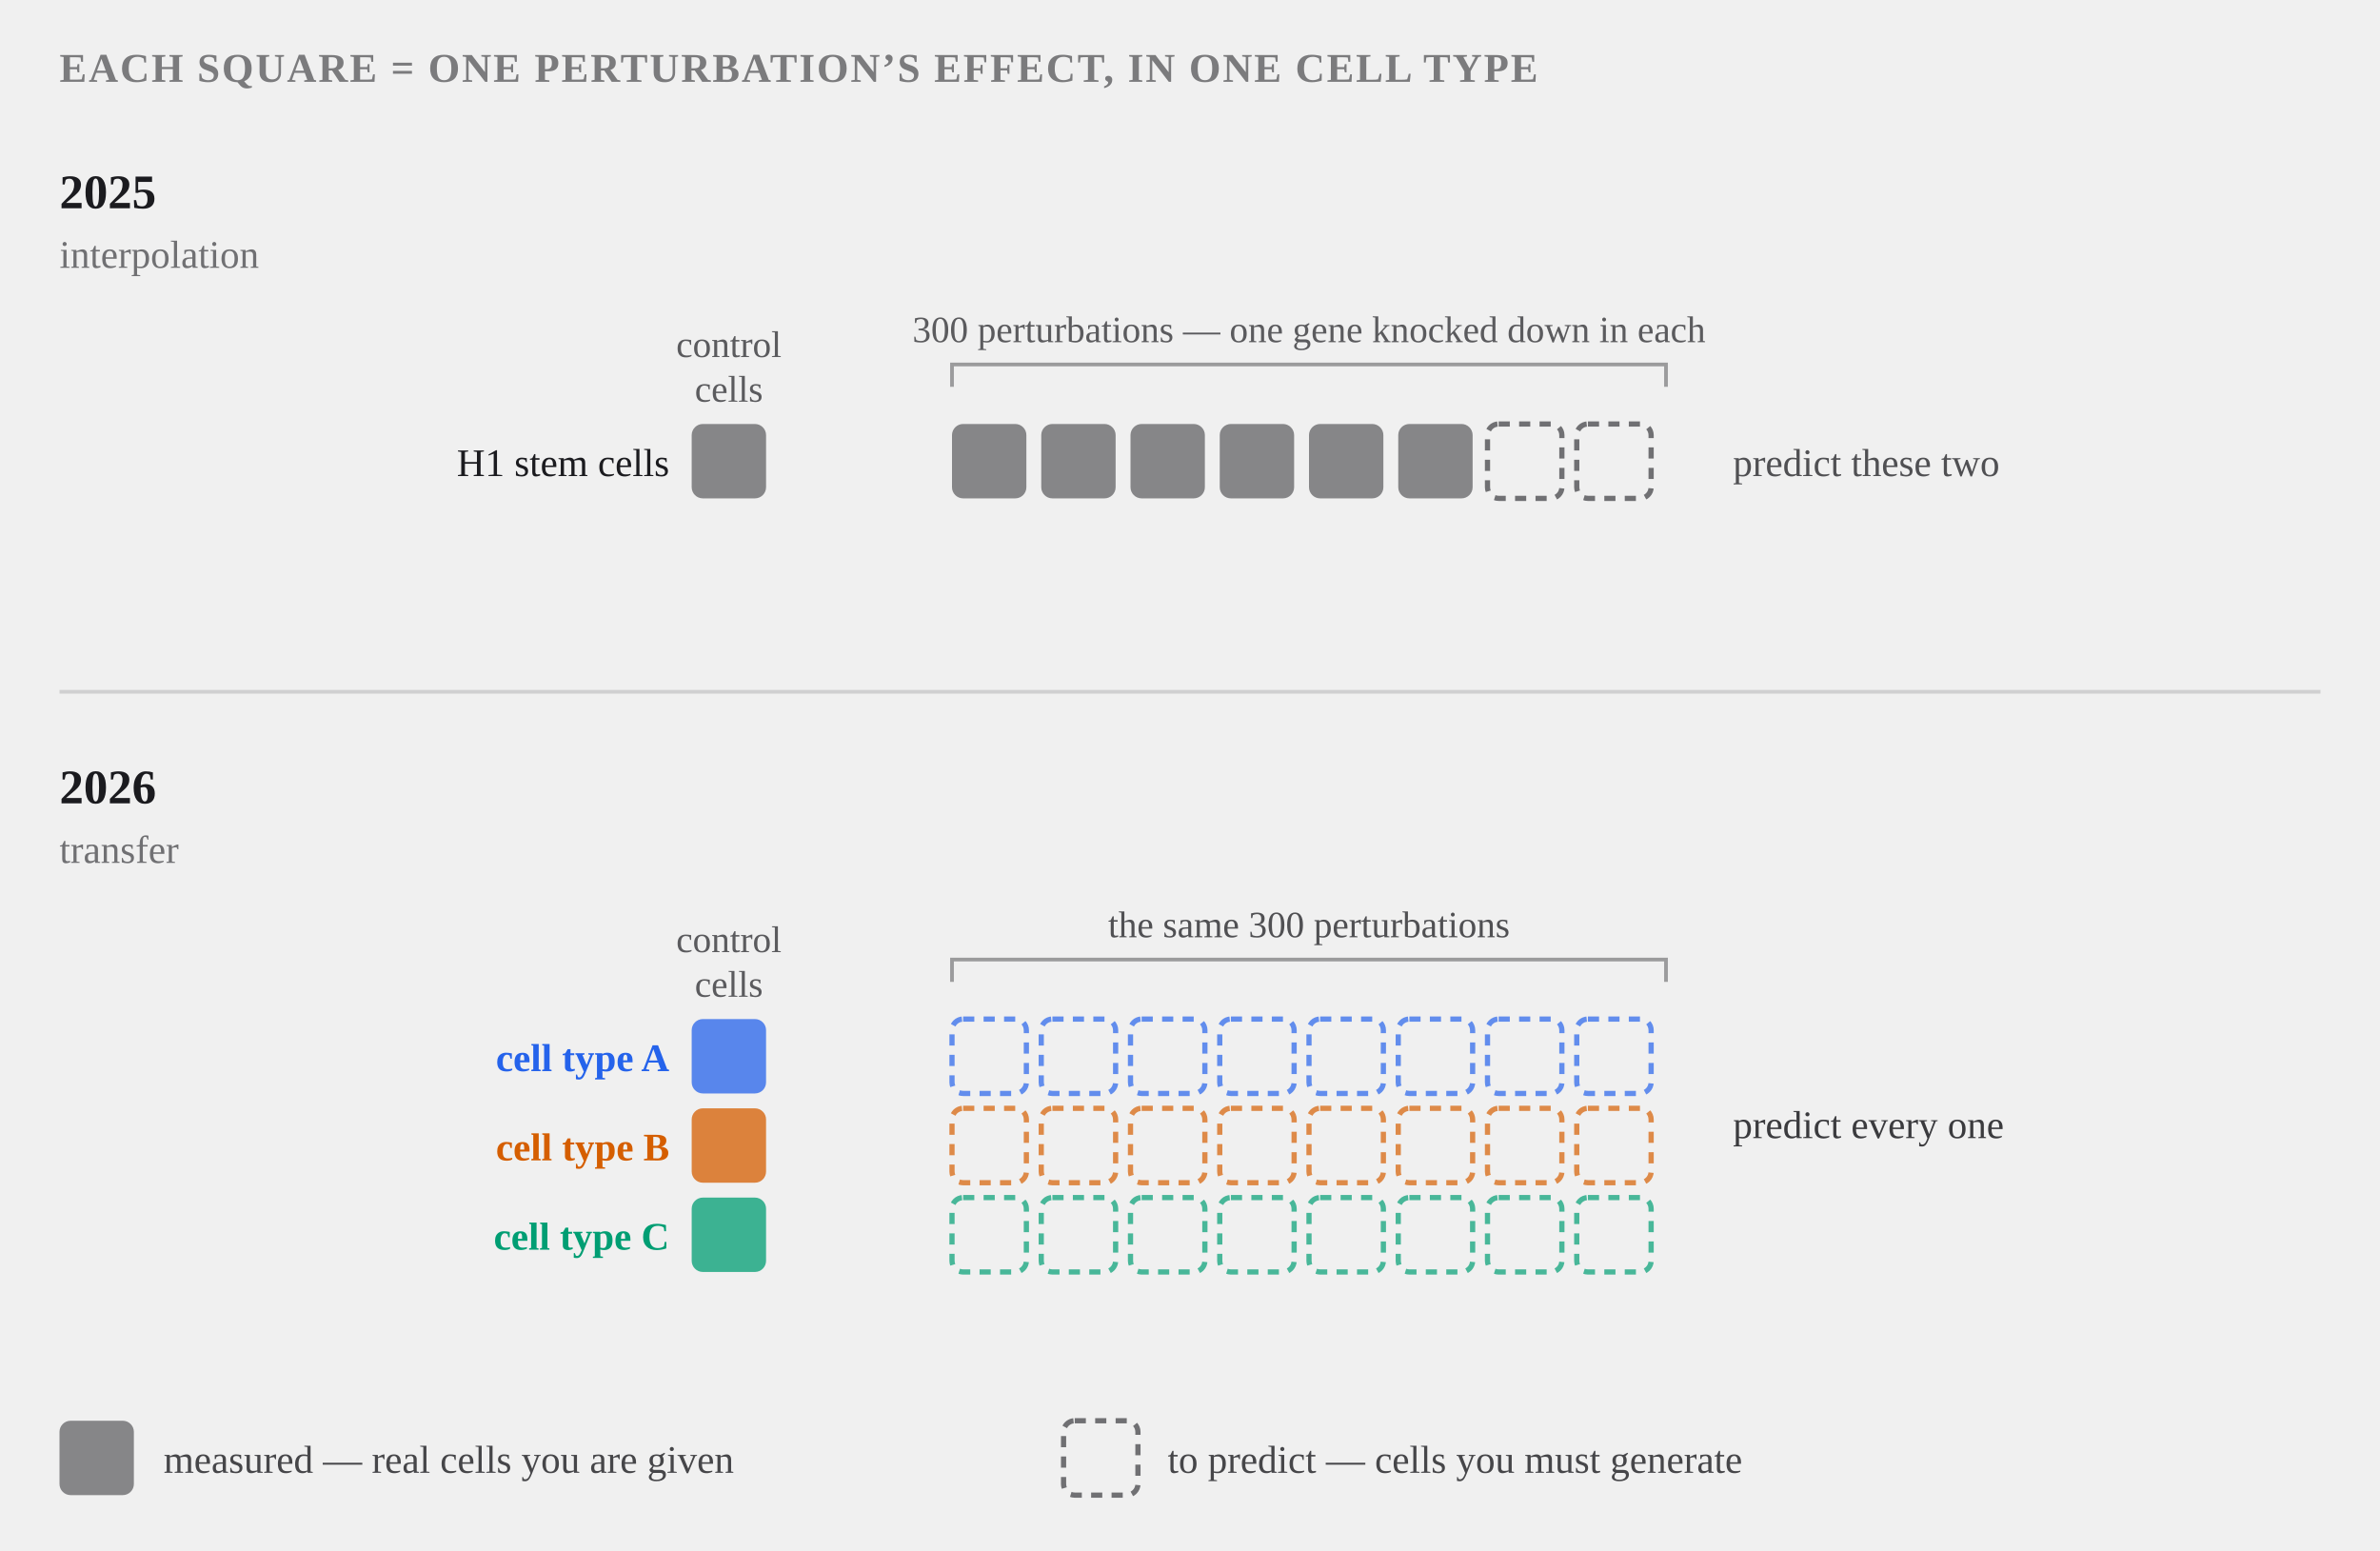
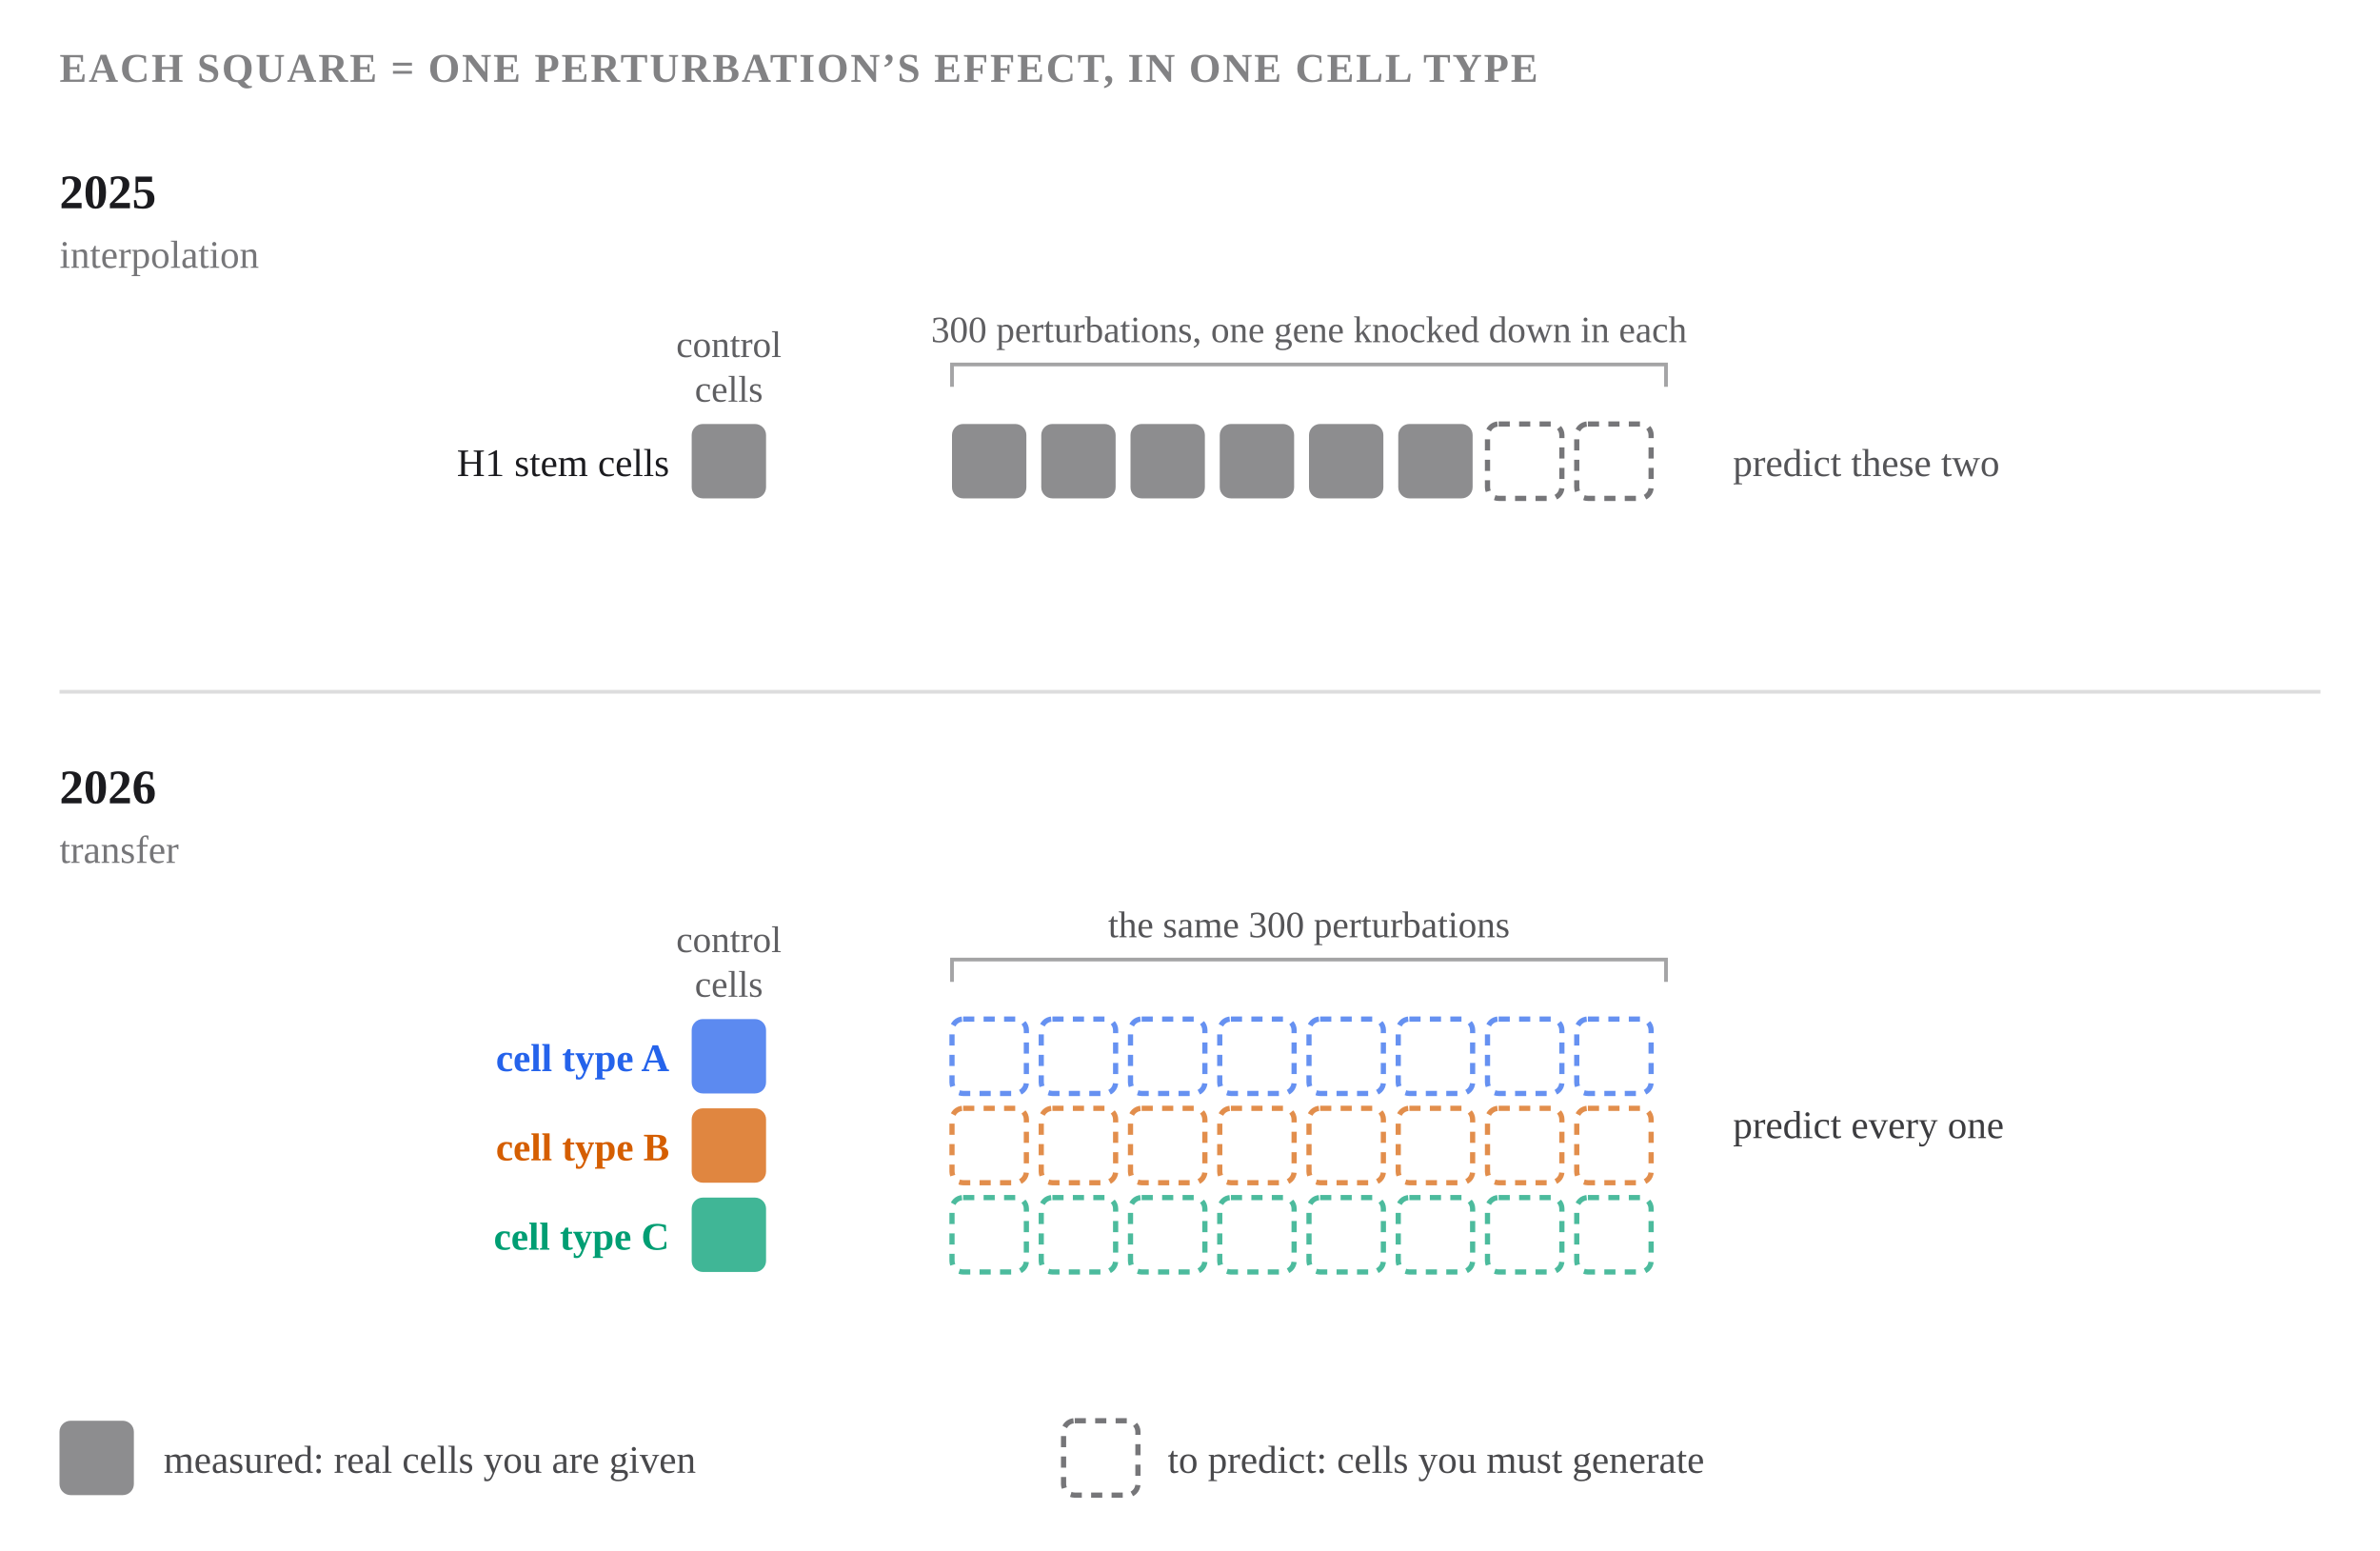
- <svg xmlns="http://www.w3.org/2000/svg" font-family="Charter, 'Bitstream Charter', XCharter, 'Sitka Text', Cambria, Georgia, 'Times New Roman', serif" color="#1b1b1f" viewBox="0 0 640 417" width="100%" role="img" aria-label="Two grids. Rows are cell types, columns are perturbations, and each square is the transcriptome response of one perturbation in one cell type. In 2025 a single cell type has its control and most perturbations measured, with a few left to predict. In 2026 three new cell types have only their control measured, and every perturbation in every one of them must be predicted." style="max-width:640px">
+ <svg xmlns="http://www.w3.org/2000/svg" font-family="Charter, 'Bitstream Charter', XCharter, 'Sitka Text', Cambria, Georgia, 'Times New Roman', serif" color="#1b1b1f" viewBox="0 0 640 417" width="100%" role="img" aria-label="Two grids. Rows are cell types, columns are perturbations, and each square is the transcriptome response of one perturbation in one cell type. In 2025 a single cell type has its control and most perturbations measured, with a few left to predict. In 2026 three new cell types have only their control measured, and every perturbation in every one of them must be predicted.">
+   <rect x="0" y="0" width="100%" height="100%" fill="#ffffff" />
  <defs>
    <rect id="sq" width="20" height="20" rx="3" />
    <rect id="sqo" width="20" height="20" rx="3" fill="none" stroke-width="1.4" stroke-dasharray="3 2.5" />
  </defs>
  <text x="16" y="22" font-size="11" font-weight="700" fill="currentColor" opacity="0.55" letter-spacing="0.5">EACH SQUARE = ONE PERTURBATION’S EFFECT, IN ONE CELL TYPE</text>
  <text x="16" y="56" font-size="13" font-weight="700" fill="currentColor">2025</text>
  <text x="16" y="72" font-size="10.5" fill="currentColor" opacity="0.6">interpolation</text>
  <text x="196" y="96" font-size="10" text-anchor="middle" fill="currentColor" opacity="0.7">control</text>
  <text x="196" y="108" font-size="10" text-anchor="middle" fill="currentColor" opacity="0.7">cells</text>
  <path d="M256 104 L256 98 L448 98 L448 104" fill="none" stroke="currentColor" stroke-width="1" opacity="0.4" />
-   <text x="352" y="92" font-size="10" text-anchor="middle" fill="currentColor" opacity="0.7">300 perturbations — one gene knocked down in each</text>
+   <text x="352" y="92" font-size="10" text-anchor="middle" fill="currentColor" opacity="0.7">300 perturbations, one gene knocked down in each</text>
  <text x="180" y="128" font-size="10.5" text-anchor="end" fill="currentColor">H1 stem cells</text>
  <g fill="currentColor" opacity="0.5">
    <use href="#sq" x="186" y="114" />
  </g>
  <g fill="currentColor" opacity="0.5">
    <use href="#sq" x="256" y="114" />
    <use href="#sq" x="280" y="114" />
    <use href="#sq" x="304" y="114" />
    <use href="#sq" x="328" y="114" />
    <use href="#sq" x="352" y="114" />
    <use href="#sq" x="376" y="114" />
  </g>
  <g stroke="currentColor" opacity="0.6">
    <use href="#sqo" x="400" y="114" />
    <use href="#sqo" x="424" y="114" />
  </g>
  <text x="466" y="128" font-size="10.5" fill="currentColor" opacity="0.75">predict these two</text>
  <line x1="16" y1="186" x2="624" y2="186" stroke="currentColor" stroke-width="1" opacity="0.15" />
  <text x="16" y="216" font-size="13" font-weight="700" fill="currentColor">2026</text>
  <text x="16" y="232" font-size="10.5" fill="currentColor" opacity="0.6">transfer</text>
  <text x="196" y="256" font-size="10" text-anchor="middle" fill="currentColor" opacity="0.7">control</text>
  <text x="196" y="268" font-size="10" text-anchor="middle" fill="currentColor" opacity="0.7">cells</text>
  <path d="M256 264 L256 258 L448 258 L448 264" fill="none" stroke="currentColor" stroke-width="1" opacity="0.4" />
  <text x="352" y="252" font-size="10" text-anchor="middle" fill="currentColor" opacity="0.75">the same 300 perturbations</text>
  <text x="180" y="288" font-size="10.5" text-anchor="end" fill="#2563eb" font-weight="600">cell type A</text>
  <text x="180" y="312" font-size="10.5" text-anchor="end" fill="#d55e00" font-weight="600">cell type B</text>
  <text x="180" y="336" font-size="10.5" text-anchor="end" fill="#009e73" font-weight="600">cell type C</text>
  <g opacity="0.75">
    <use href="#sq" x="186" y="274" fill="#2563eb" />
    <use href="#sq" x="186" y="298" fill="#d55e00" />
    <use href="#sq" x="186" y="322" fill="#009e73" />
  </g>
  <g stroke="#2563eb" opacity="0.7">
    <use href="#sqo" x="256" y="274" />
    <use href="#sqo" x="280" y="274" />
    <use href="#sqo" x="304" y="274" />
    <use href="#sqo" x="328" y="274" />
    <use href="#sqo" x="352" y="274" />
    <use href="#sqo" x="376" y="274" />
    <use href="#sqo" x="400" y="274" />
    <use href="#sqo" x="424" y="274" />
  </g>
  <g stroke="#d55e00" opacity="0.7">
    <use href="#sqo" x="256" y="298" />
    <use href="#sqo" x="280" y="298" />
    <use href="#sqo" x="304" y="298" />
    <use href="#sqo" x="328" y="298" />
    <use href="#sqo" x="352" y="298" />
    <use href="#sqo" x="376" y="298" />
    <use href="#sqo" x="400" y="298" />
    <use href="#sqo" x="424" y="298" />
  </g>
  <g stroke="#009e73" opacity="0.7">
    <use href="#sqo" x="256" y="322" />
    <use href="#sqo" x="280" y="322" />
    <use href="#sqo" x="304" y="322" />
    <use href="#sqo" x="328" y="322" />
    <use href="#sqo" x="352" y="322" />
    <use href="#sqo" x="376" y="322" />
    <use href="#sqo" x="400" y="322" />
    <use href="#sqo" x="424" y="322" />
  </g>
  <text x="466" y="306" font-size="10.5" fill="currentColor" opacity="0.85">predict every one</text>
  <g font-size="10.5">
    <g fill="currentColor" opacity="0.5">
      <use href="#sq" x="16" y="382" />
    </g>
-     <text x="44" y="396" fill="currentColor" opacity="0.8">measured — real cells you are given</text>
+     <text x="44" y="396" fill="currentColor" opacity="0.8">measured: real cells you are given</text>
    <g fill="none" stroke="currentColor" opacity="0.6">
      <use href="#sqo" x="286" y="382" />
    </g>
-     <text x="314" y="396" fill="currentColor" opacity="0.8">to predict — cells you must generate</text>
+     <text x="314" y="396" fill="currentColor" opacity="0.8">to predict: cells you must generate</text>
  </g>
</svg>
